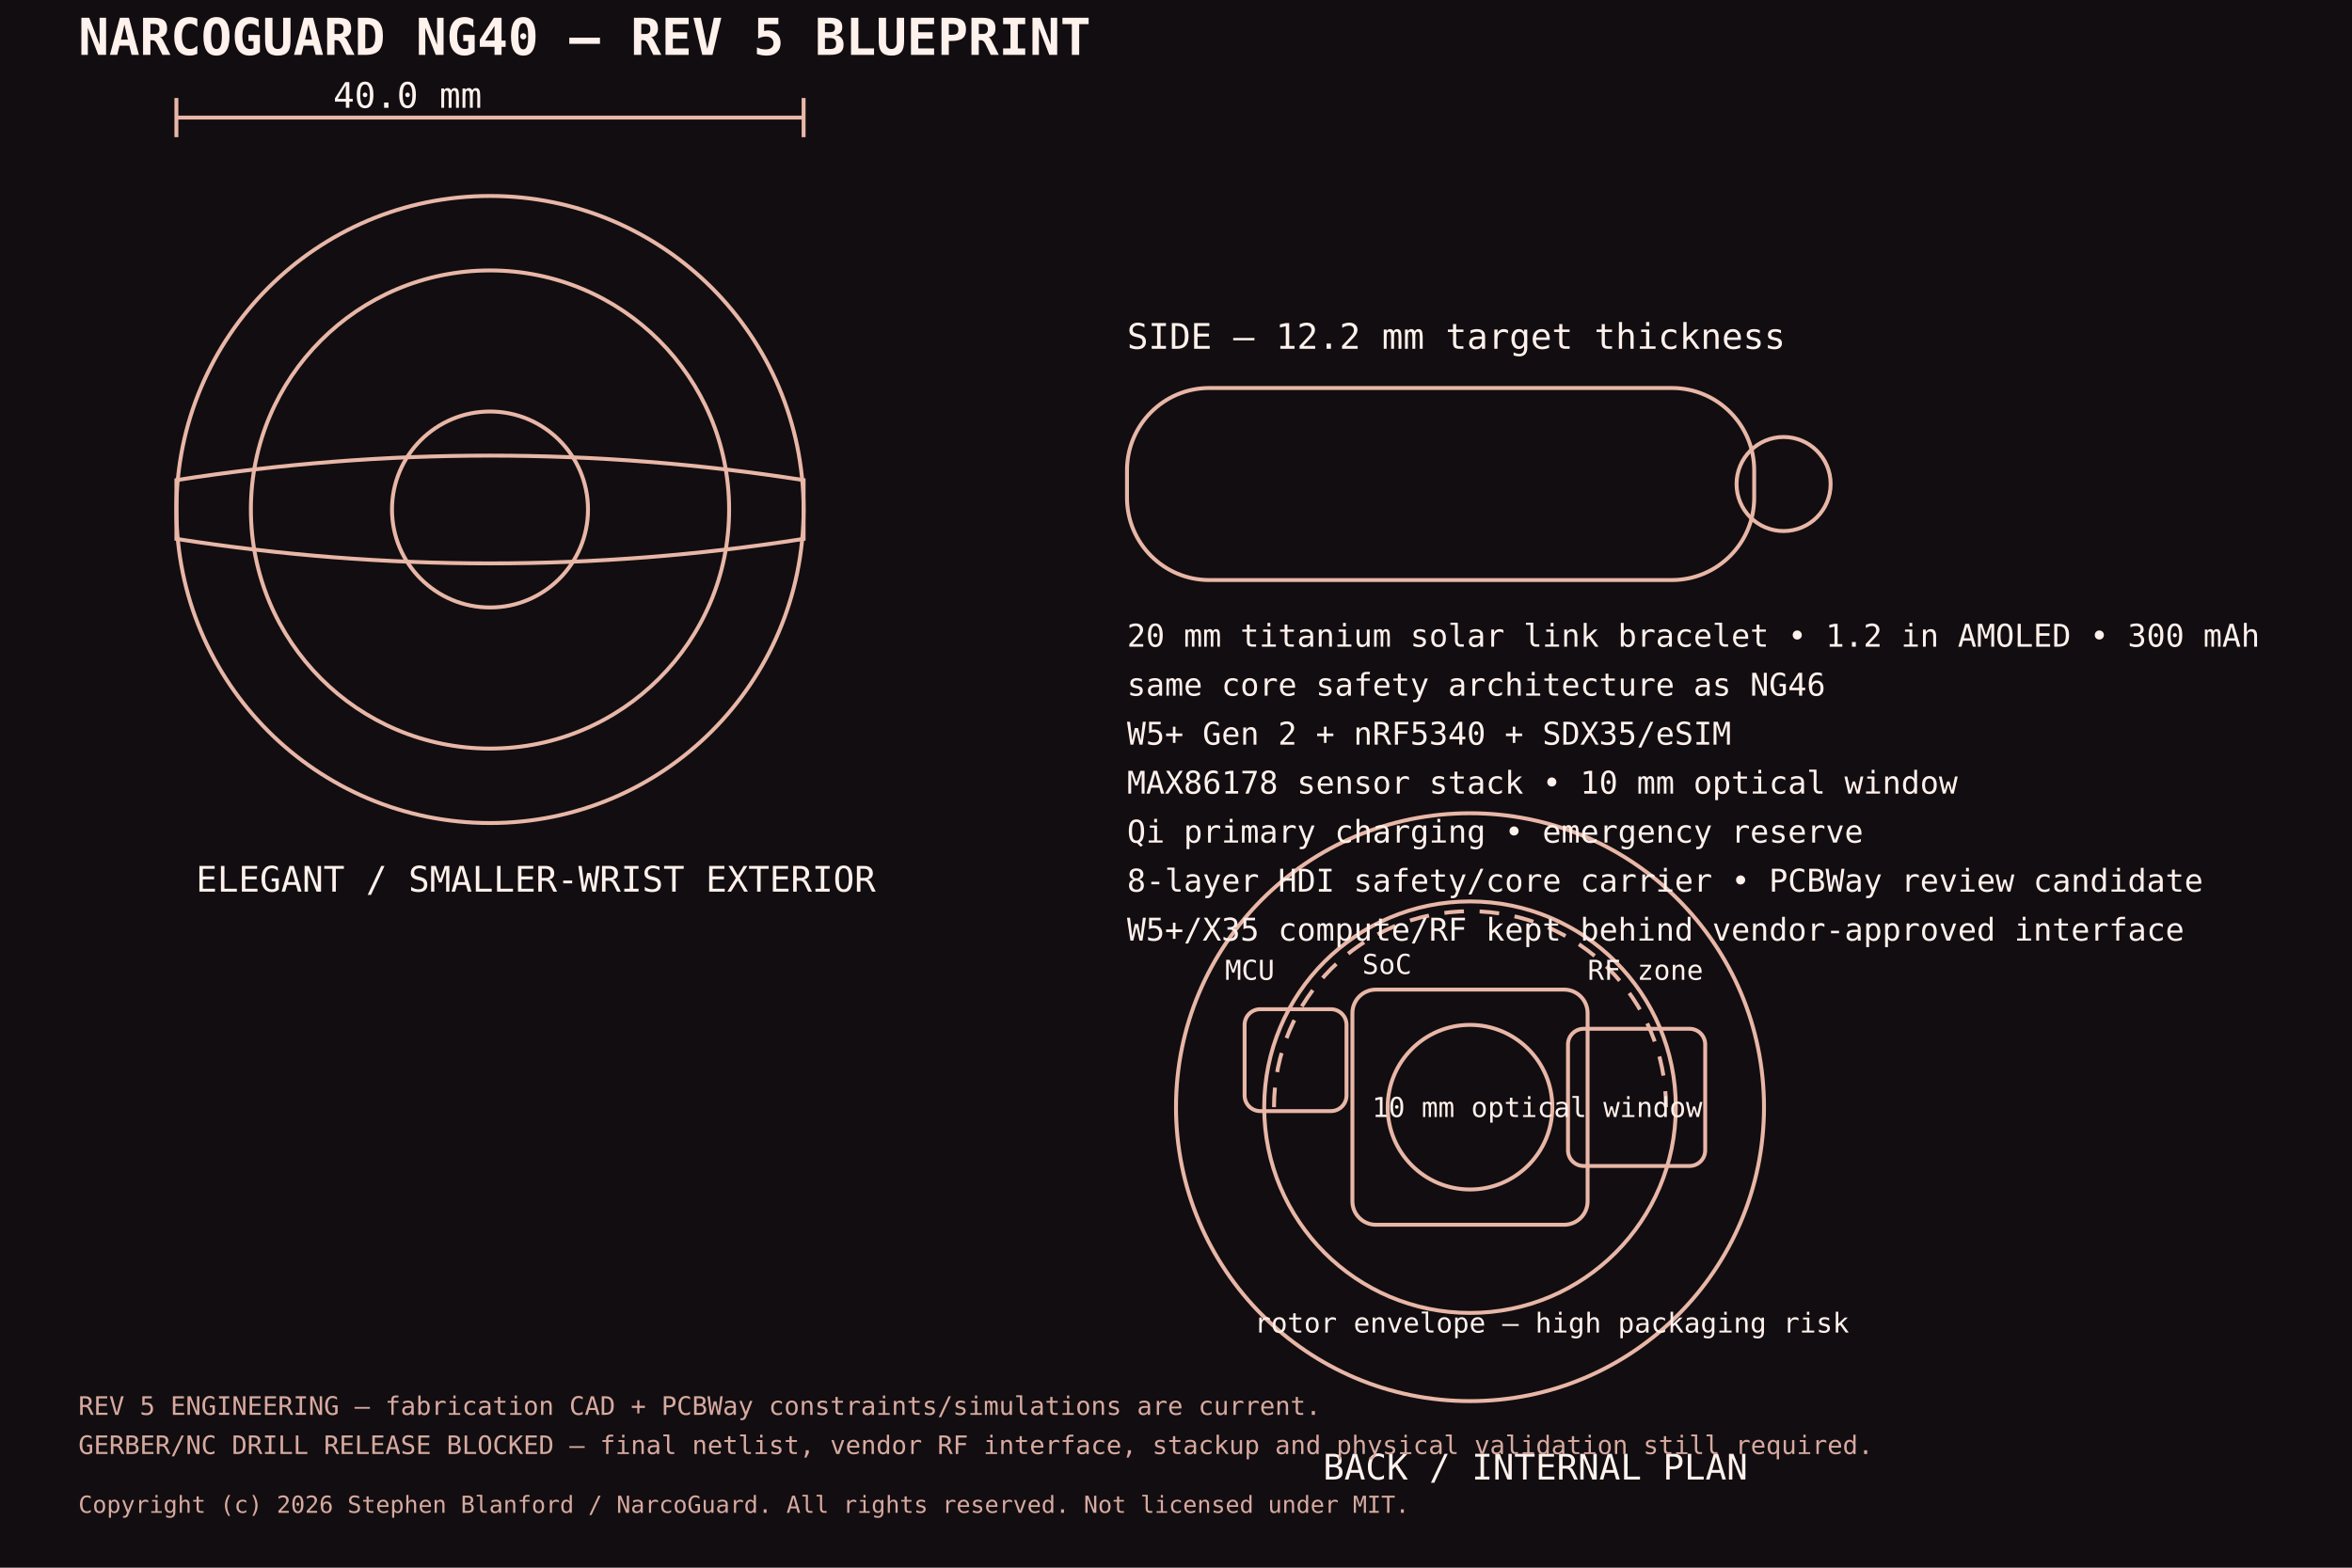
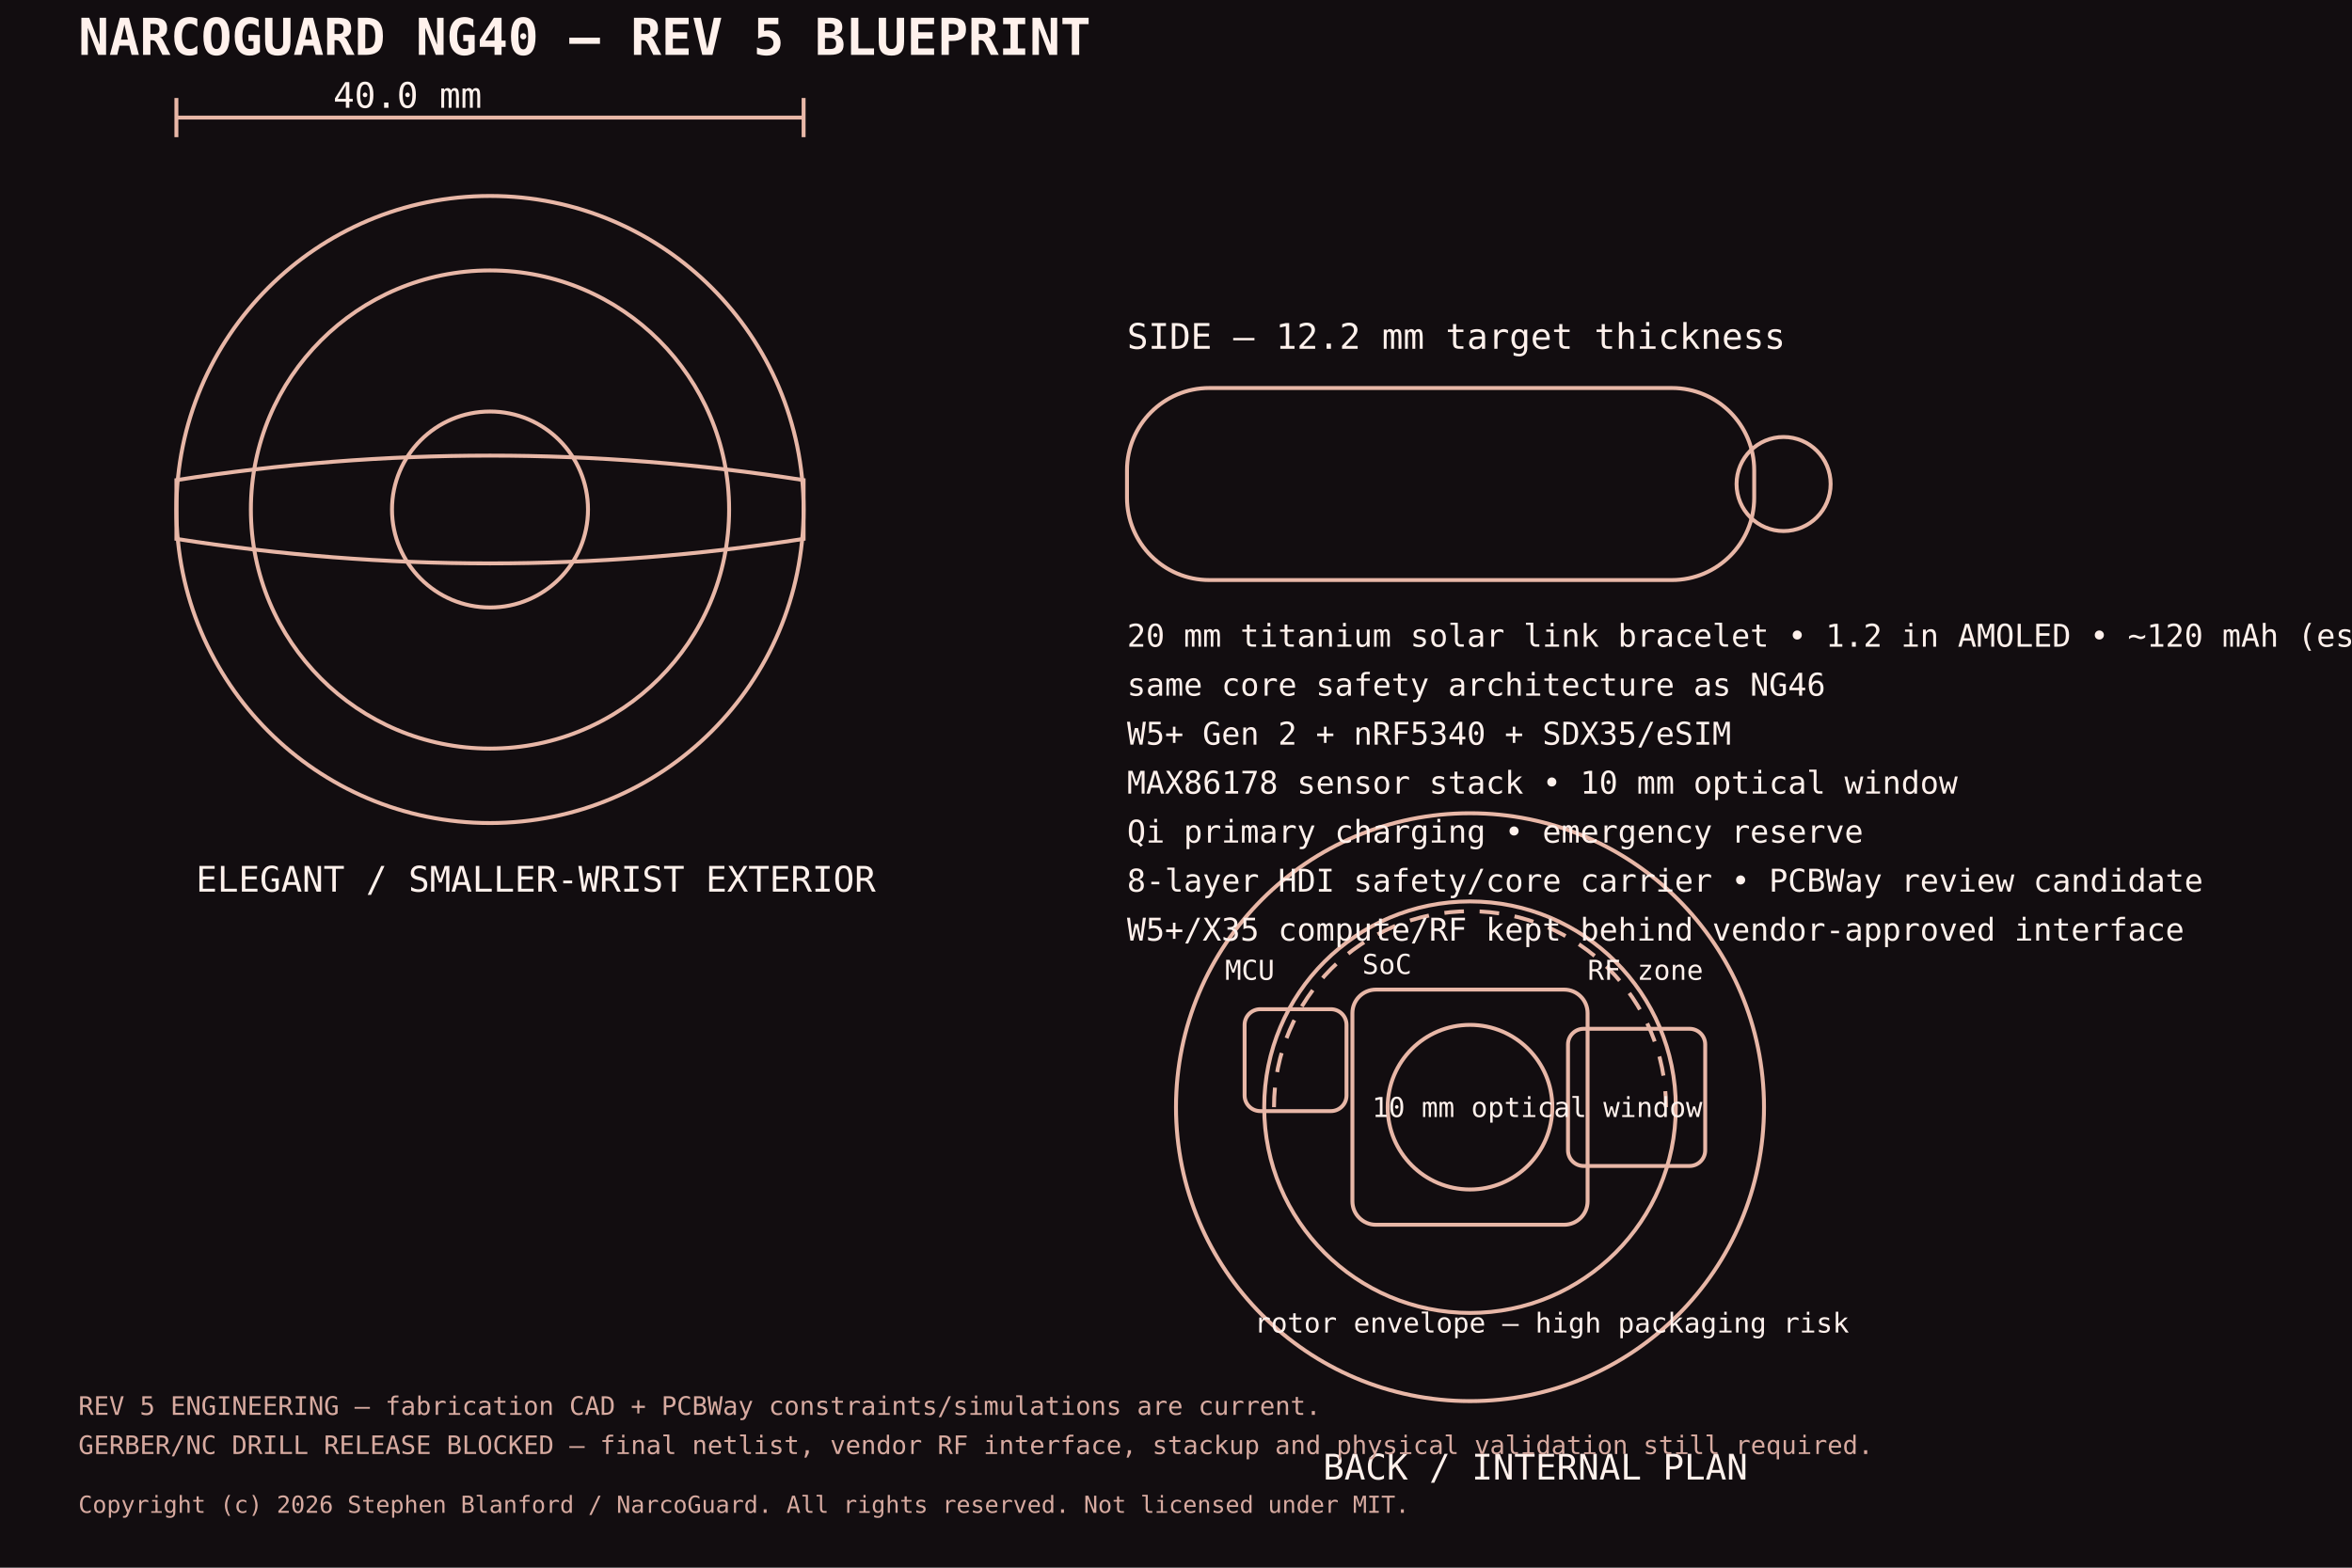
<svg xmlns="http://www.w3.org/2000/svg" viewBox="0 0 1200 800" role="img" aria-labelledby="t d">
  <rect width="1200" height="800" fill="#120d10" />
  <g stroke="#e8b7a7" fill="none" stroke-width="2">
    <circle cx="250" cy="260" r="160" />
    <circle cx="250" cy="260" r="122" />
    <circle cx="250" cy="260" r="50" />
    <path d="M90 245 Q250 220 410 245 L410 275 Q250 300 90 275 Z" />
    <line x1="90" y1="60" x2="410" y2="60" />
    <line x1="90" y1="50" x2="90" y2="70" />
    <line x1="410" y1="50" x2="410" y2="70" />
    <rect x="575" y="198" width="320" height="98" rx="42" />
    <circle cx="910" cy="247" r="24" />
    <circle cx="750" cy="565" r="150" />
    <circle cx="750" cy="565" r="105" />
    <circle cx="750" cy="565" r="42" />
    <rect x="690" y="505" width="120" height="120" rx="12" />
    <rect x="800" y="525" width="70" height="70" rx="8" />
    <rect x="635" y="515" width="52" height="52" rx="8" />
    <path d="M650 565 A100 100 0 0 1 850 565" stroke-dasharray="10 8" />
  </g>
  <g fill="#fff1ec" font-family="monospace">
    <text x="40" y="28" font-size="26" font-weight="bold">NARCOGUARD NG40 — REV 5 BLUEPRINT</text>
    <text x="170" y="55" font-size="18">40.0 mm</text>
    <text x="575" y="178" font-size="18">SIDE — 12.2 mm target thickness</text>
    <text x="100" y="455" font-size="18">ELEGANT / SMALLER-WRIST EXTERIOR</text>
    <text x="675" y="755" font-size="18">BACK / INTERNAL PLAN</text>
-     <text x="575" y="330" font-size="16">20 mm titanium solar link bracelet • 1.2 in AMOLED • 300 mAh</text>
+     <text x="575" y="330" font-size="16">20 mm titanium solar link bracelet • 1.2 in AMOLED • ~120 mAh (estimated)</text>
    <text x="575" y="355" font-size="16">same core safety architecture as NG46</text>
    <text x="575" y="380" font-size="16">W5+ Gen 2 + nRF5340 + SDX35/eSIM</text>
    <text x="575" y="405" font-size="16">MAX86178 sensor stack • 10 mm optical window</text>
    <text x="575" y="430" font-size="16">Qi primary charging • emergency reserve</text>
    <text x="575" y="455" font-size="16">8-layer HDI safety/core carrier • PCBWay review candidate</text>
    <text x="575" y="480" font-size="16">W5+/X35 compute/RF kept behind vendor-approved interface</text>
    <text x="810" y="500" font-size="14">RF zone</text>
    <text x="695" y="497" font-size="14">SoC</text>
    <text x="625" y="500" font-size="14">MCU</text>
    <text x="700" y="570" font-size="14">10 mm optical window</text>
    <text x="640" y="680" font-size="14">rotor envelope — high packaging risk</text>
    <text x="40" y="722" font-size="13" fill="#d7aaa0">REV 5 ENGINEERING — fabrication CAD + PCBWay constraints/simulations are current.</text>
    <text x="40" y="742" font-size="13" fill="#d7aaa0">GERBER/NC DRILL RELEASE BLOCKED — final netlist, vendor RF interface, stackup and physical validation still required.</text>
    <text x="40" y="772" font-size="12" fill="#d7aaa0">Copyright (c) 2026 Stephen Blanford / NarcoGuard. All rights reserved. Not licensed under MIT.</text>
  </g>
</svg>
